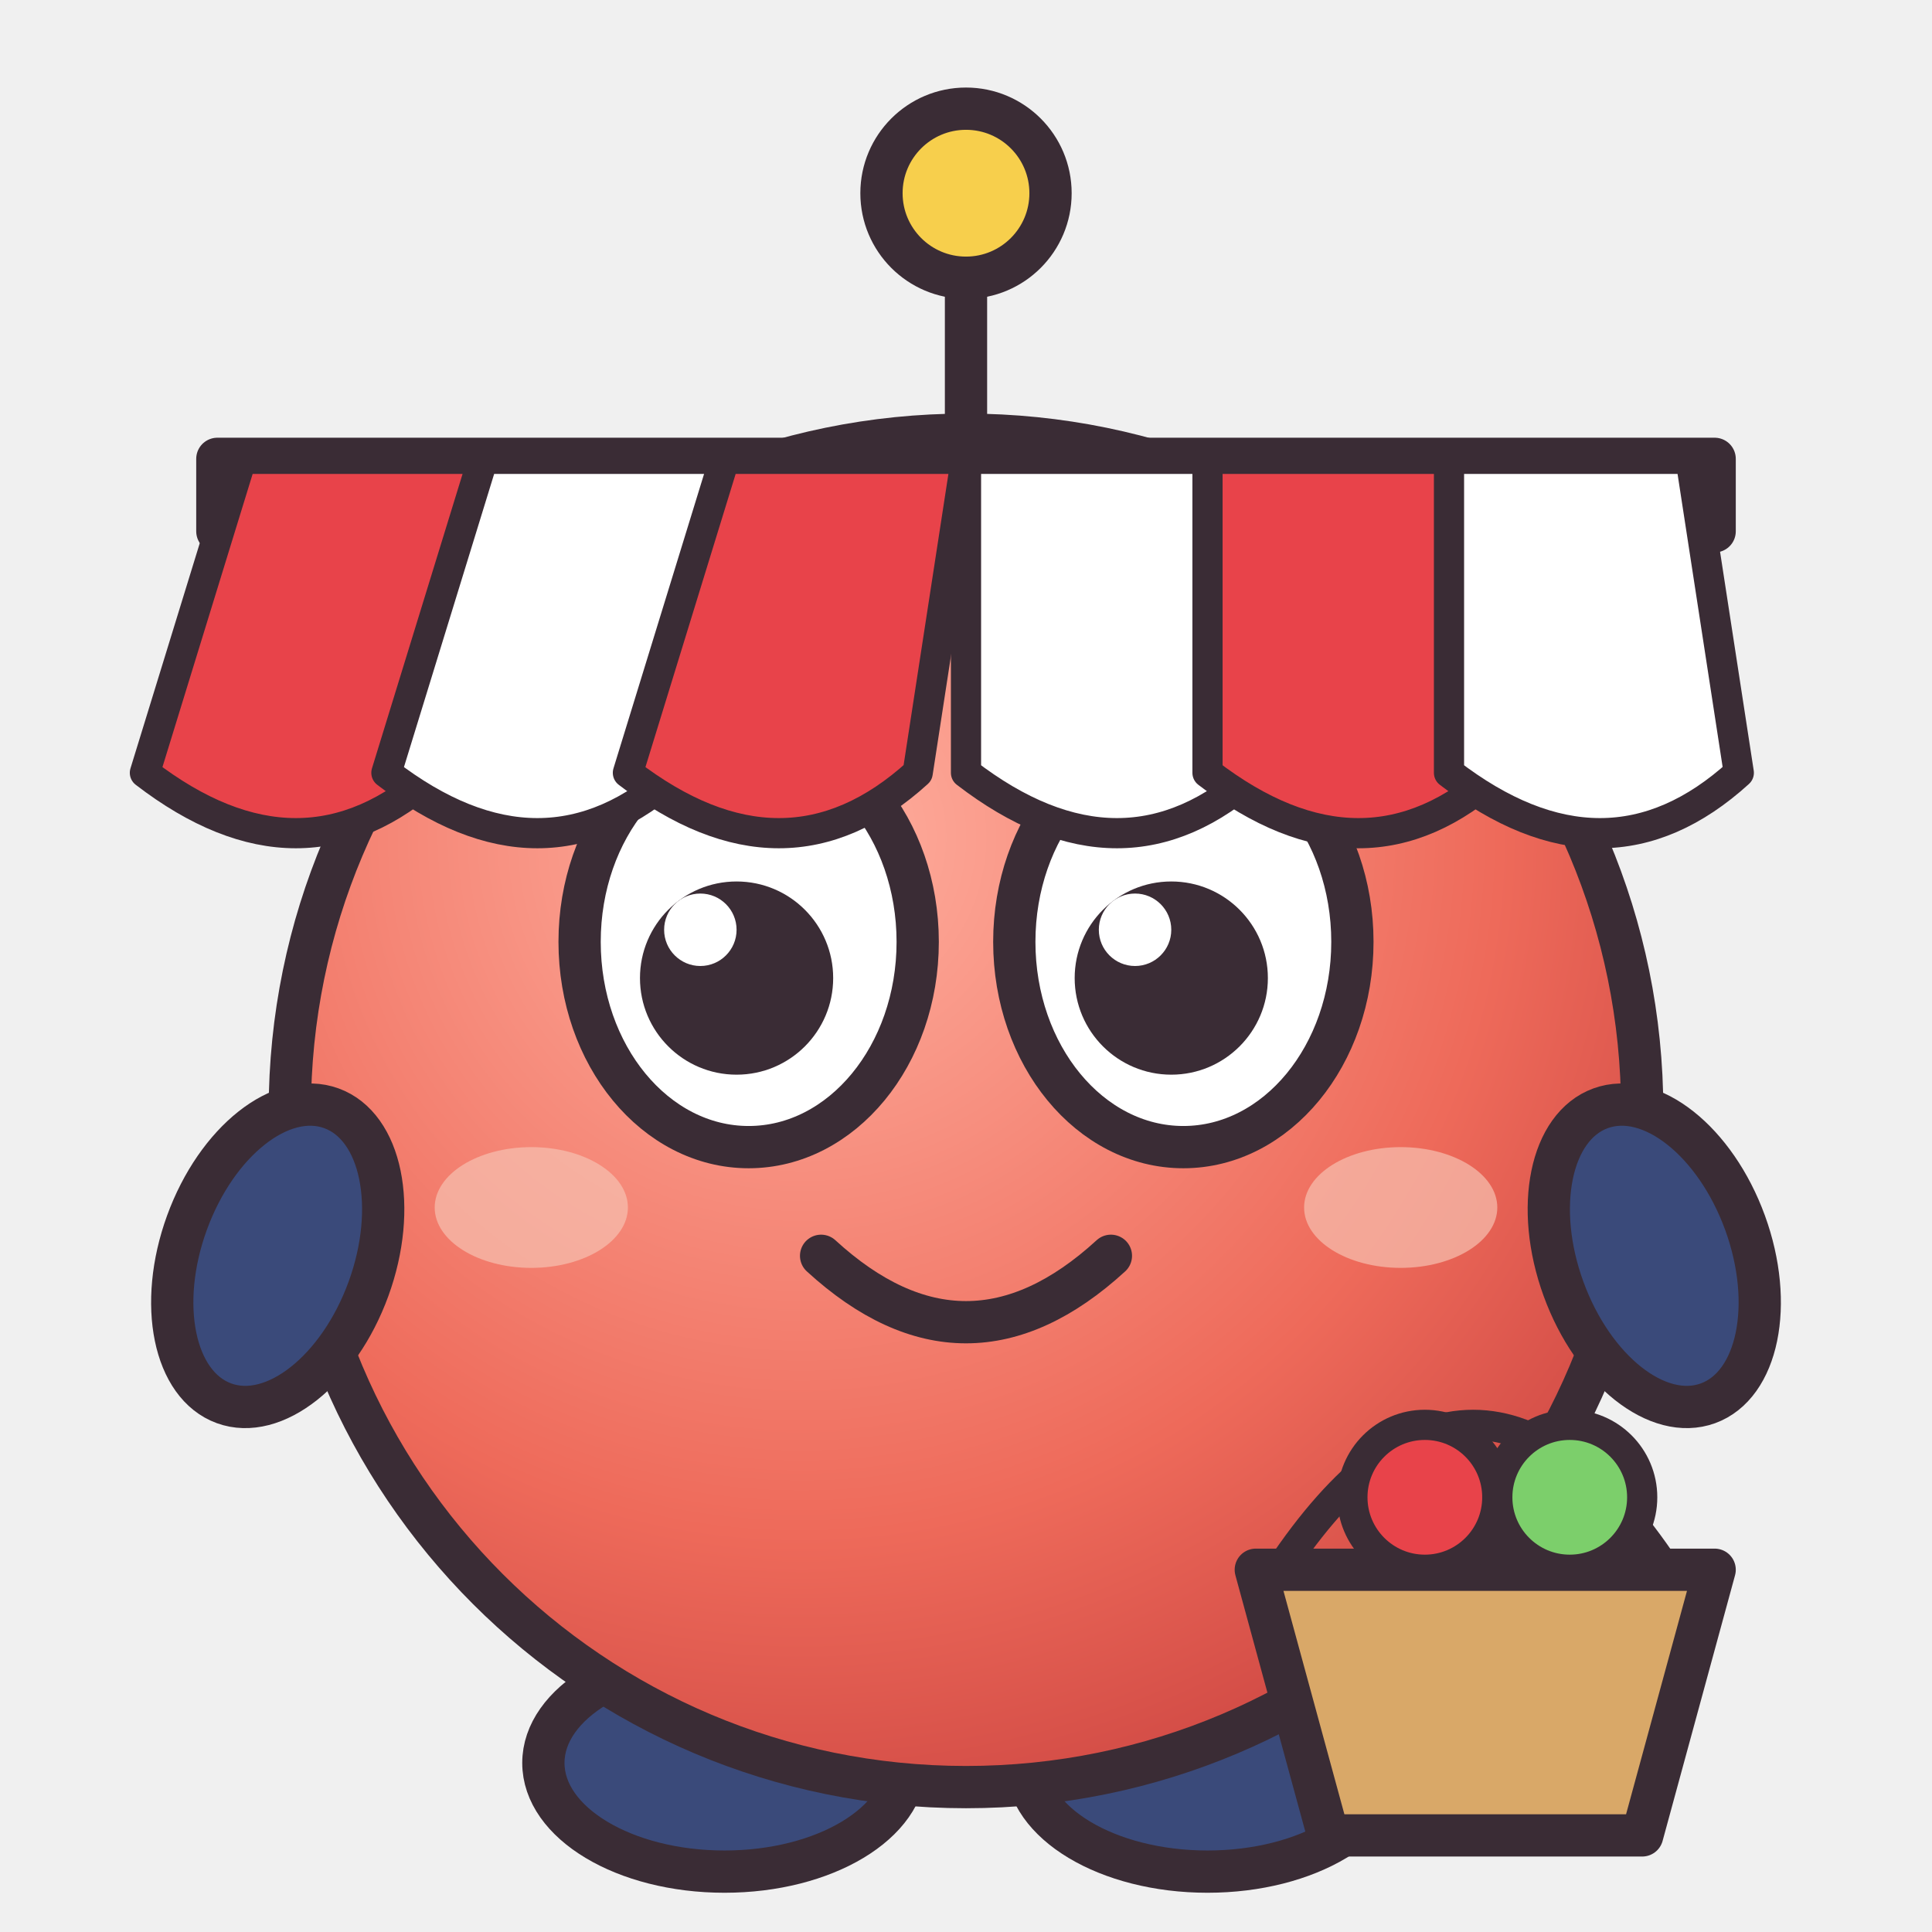
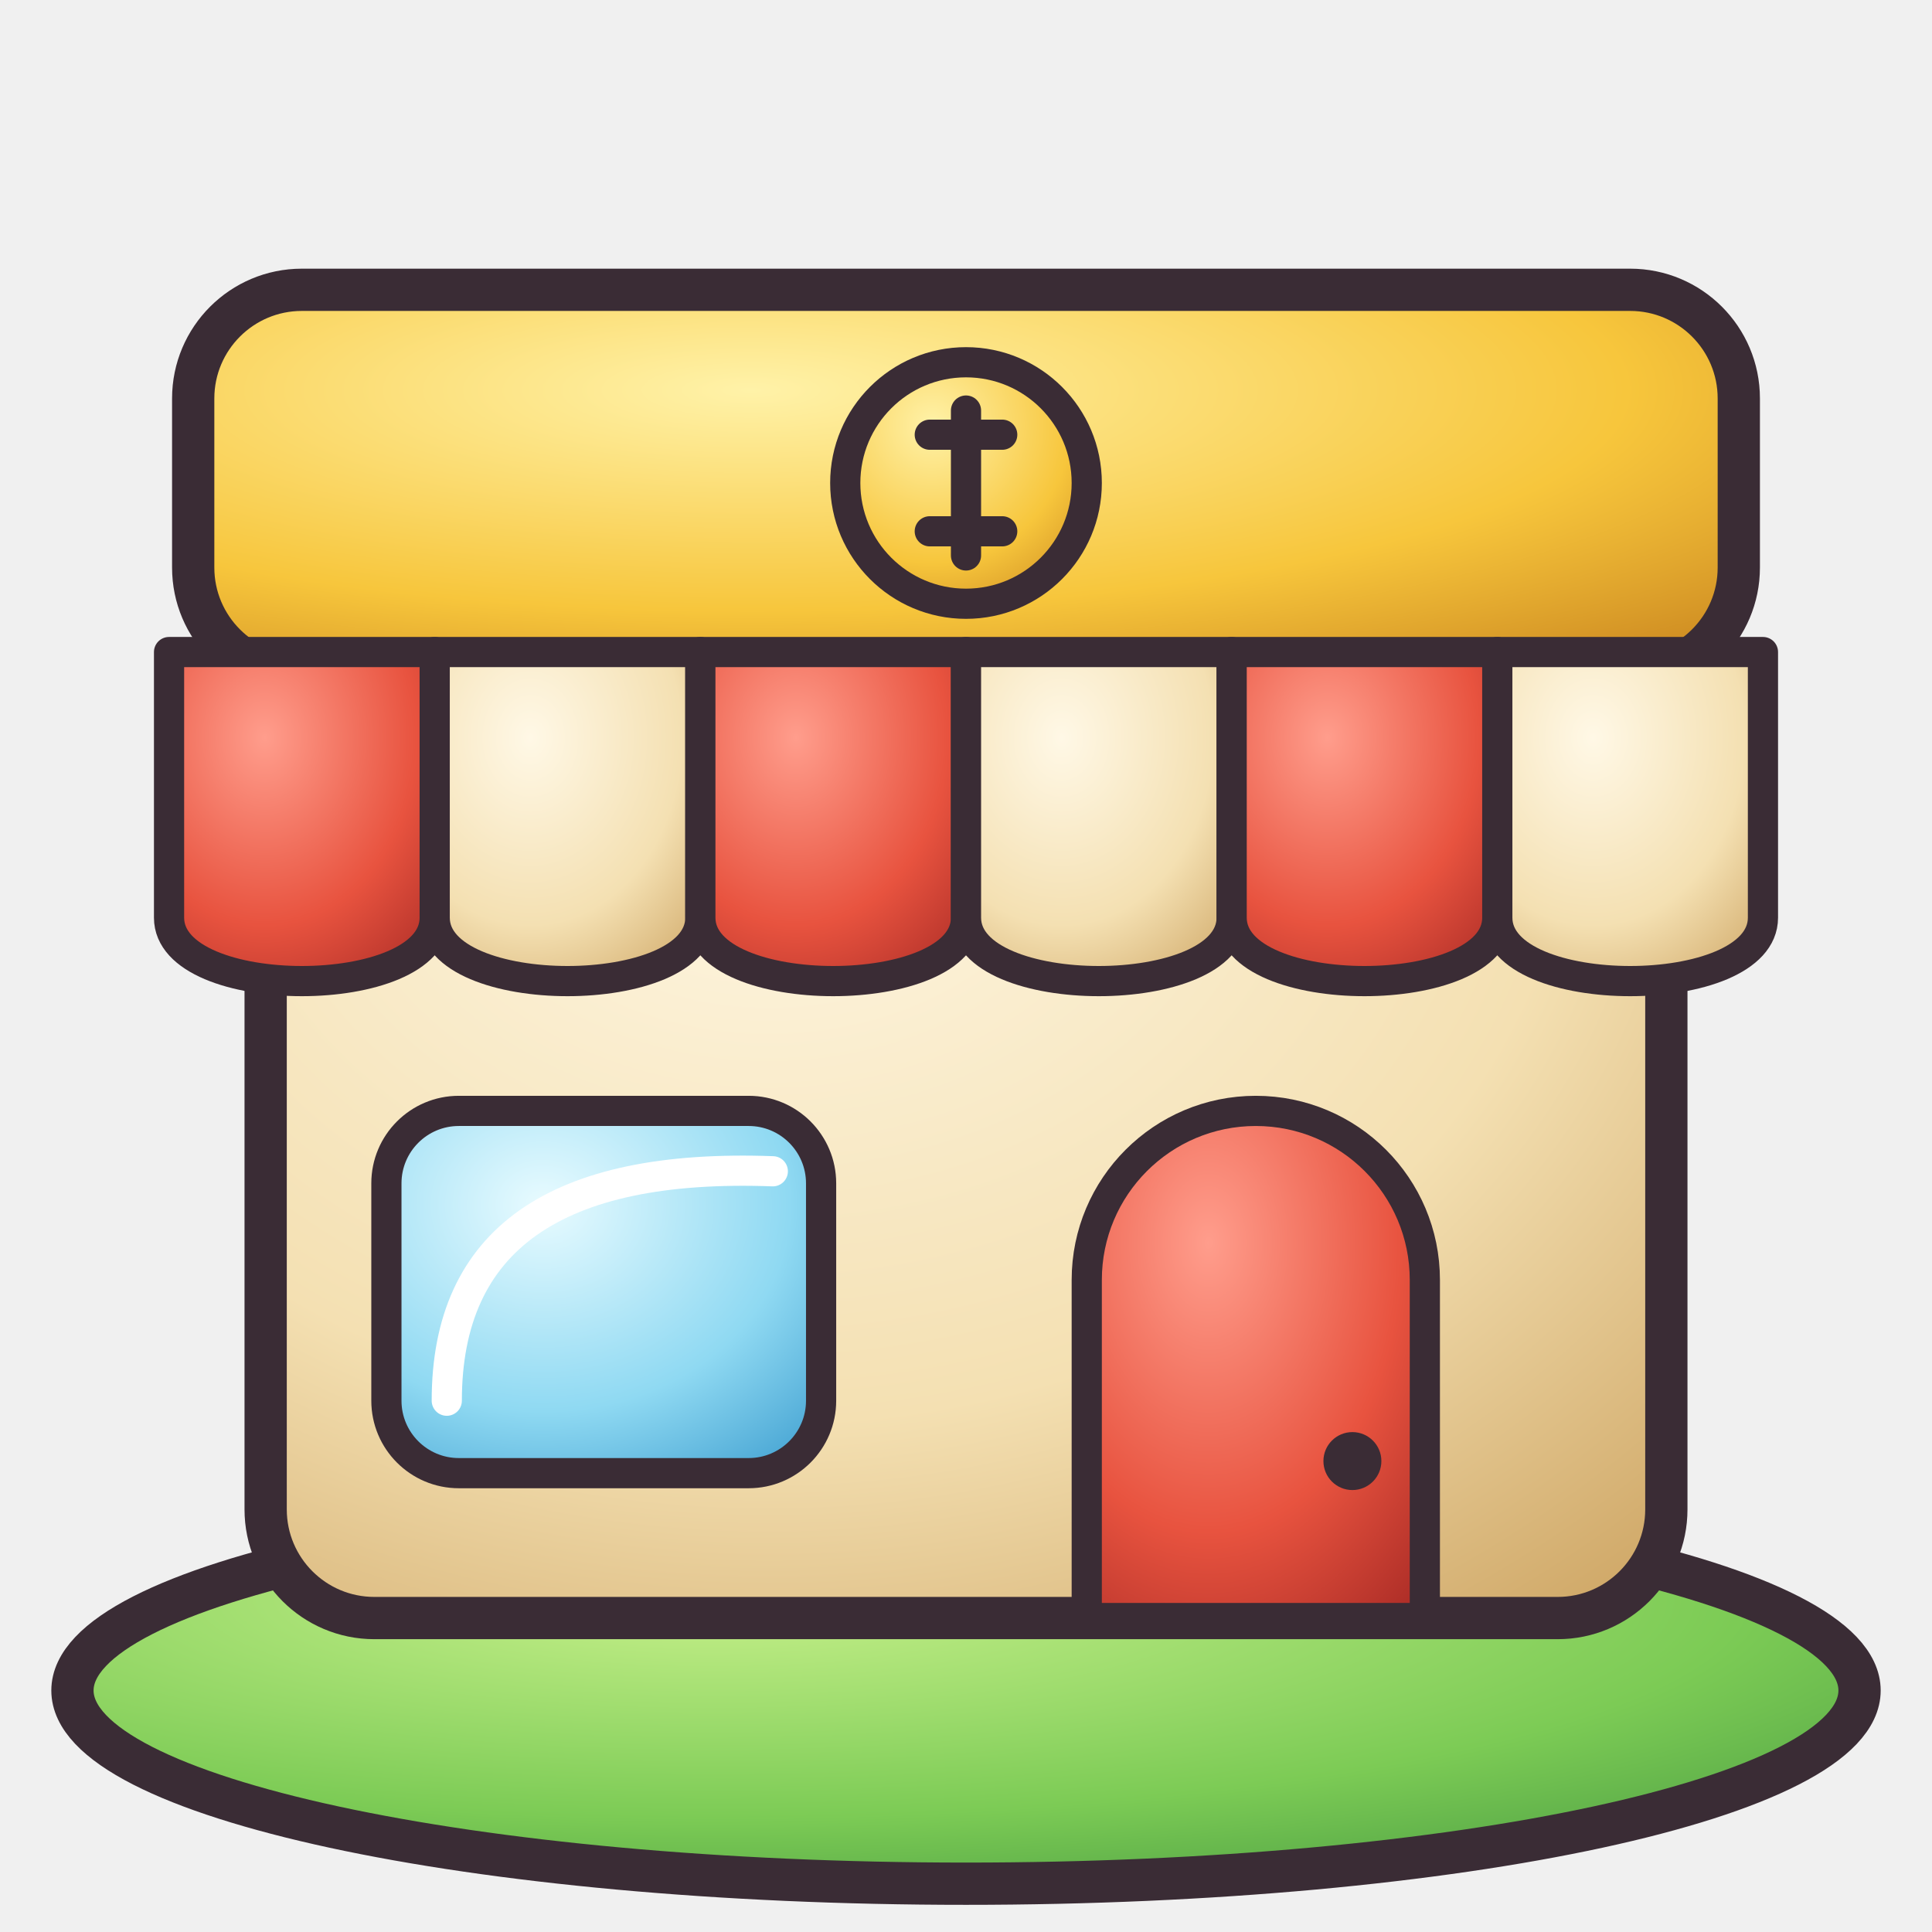
<svg xmlns="http://www.w3.org/2000/svg" viewBox="0 0 160 160" width="160" height="160">
  <defs>
-     <radialGradient id="b" cx=".38" cy=".3" r=".85">
-       <stop offset="0" stop-color="#ffb0a0" />
-       <stop offset=".6" stop-color="#ee6a5a" />
-       <stop offset="1" stop-color="#c23a3a" />
+     <radialGradient id="grass" cx=".36" cy=".26" r=".95">
+       <stop offset="0" stop-color="#c6f08a" />
+       <stop offset=".6" stop-color="#7ccb55" />
+       <stop offset="1" stop-color="#43963f" />
+     </radialGradient>
+     <radialGradient id="glass" cx=".36" cy=".26" r=".95">
+       <stop offset="0" stop-color="#e8fbff" />
+       <stop offset=".6" stop-color="#8fd9f2" />
+       <stop offset="1" stop-color="#3f9fd0" />
+     </radialGradient>
+     <radialGradient id="smoke" cx=".36" cy=".26" r=".95">
+       <stop offset="0" stop-color="#ffffff" />
+       <stop offset=".6" stop-color="#e4e8ee" />
+       <stop offset="1" stop-color="#aeb7c4" />
+     </radialGradient>
+     <radialGradient id="red" cx=".36" cy=".26" r=".95">
+       <stop offset="0" stop-color="#ff9d8c" />
+       <stop offset=".6" stop-color="#e8533f" />
+       <stop offset="1" stop-color="#ab2c26" />
+     </radialGradient>
+     <radialGradient id="steel" cx=".36" cy=".26" r=".95">
+       <stop offset="0" stop-color="#eef2f7" />
+       <stop offset=".6" stop-color="#aab6c6" />
+       <stop offset="1" stop-color="#6a7788" />
+     </radialGradient>
+     <radialGradient id="brick" cx=".36" cy=".26" r=".95">
+       <stop offset="0" stop-color="#f2a878" />
+       <stop offset=".6" stop-color="#cf6a42" />
+       <stop offset="1" stop-color="#94402a" />
+     </radialGradient>
+     <radialGradient id="wood" cx=".36" cy=".26" r=".95">
+       <stop offset="0" stop-color="#e8b878" />
+       <stop offset=".6" stop-color="#c07f42" />
+       <stop offset="1" stop-color="#7f4d24" />
+     </radialGradient>
+     <radialGradient id="cream" cx=".36" cy=".26" r=".95">
+       <stop offset="0" stop-color="#fff8e6" />
+       <stop offset=".6" stop-color="#f4e0b2" />
+       <stop offset="1" stop-color="#cfa766" />
+     </radialGradient>
+     <radialGradient id="gold" cx=".36" cy=".26" r=".95">
+       <stop offset="0" stop-color="#fff2a8" />
+       <stop offset=".6" stop-color="#f7c63c" />
+       <stop offset="1" stop-color="#c9841e" />
+     </radialGradient>
+     <radialGradient id="green" cx=".36" cy=".26" r=".95">
+       <stop offset="0" stop-color="#d6f7a6" />
+       <stop offset=".6" stop-color="#74cc5a" />
+       <stop offset="1" stop-color="#2f8a44" />
    </radialGradient>
  </defs>
-   <path d="M26 104h6M134 104h6" stroke="#3a2c35" />
-   <ellipse cx="60" cy="146" rx="15" ry="9" fill="#3a4a7a" stroke="#3a2c35" stroke-width="3.5" stroke-linejoin="round" stroke-linecap="round" />
-   <ellipse cx="100" cy="146" rx="15" ry="9" fill="#3a4a7a" stroke="#3a2c35" stroke-width="3.5" stroke-linejoin="round" stroke-linecap="round" />
-   <circle cx="80" cy="92" r="56" fill="url(#b)" stroke="#3a2c35" stroke-width="3.5" stroke-linejoin="round" stroke-linecap="round" />
-   <path d="M104 130h38l-6 22h-26z" fill="#d9a868" stroke="#3a2c35" stroke-width="3.5" stroke-linejoin="round" stroke-linecap="round" />
-   <path d="M106 130q16-24 32 0" fill="none" stroke="#3a2c35" stroke-width="2.5" stroke-linejoin="round" stroke-linecap="round" />
-   <circle cx="118" cy="124" r="6" fill="#e8434a" stroke="#3a2c35" stroke-width="2.5" stroke-linejoin="round" stroke-linecap="round" />
-   <circle cx="130" cy="124" r="6" fill="#7ccf6b" stroke="#3a2c35" stroke-width="2.5" stroke-linejoin="round" stroke-linecap="round" />
-   <ellipse cx="23" cy="104" rx="8" ry="13" transform="rotate(20 23 104)" fill="#3a4a7a" stroke="#3a2c35" stroke-width="3.5" stroke-linejoin="round" stroke-linecap="round" />
-   <ellipse cx="137" cy="104" rx="8" ry="13" transform="rotate(-20 137 104)" fill="#3a4a7a" stroke="#3a2c35" stroke-width="3.5" stroke-linejoin="round" stroke-linecap="round" />
-   <ellipse cx="62" cy="78" rx="14" ry="17" fill="#fff" stroke="#3a2c35" stroke-width="3.5" stroke-linejoin="round" stroke-linecap="round" />
-   <circle cx="61" cy="81" r="8" fill="#3a2c35" />
-   <circle cx="58" cy="77" r="3" fill="#fff" />
-   <ellipse cx="98" cy="78" rx="14" ry="17" fill="#fff" stroke="#3a2c35" stroke-width="3.5" stroke-linejoin="round" stroke-linecap="round" />
-   <circle cx="97" cy="81" r="8" fill="#3a2c35" />
-   <circle cx="94" cy="77" r="3" fill="#fff" />
-   <path d="M68 104q12 11 24 0" fill="none" stroke="#3a2c35" stroke-width="3.5" stroke-linejoin="round" stroke-linecap="round" />
-   <ellipse cx="44" cy="100" rx="8" ry="5" fill="#f7c0b0" opacity=".7" />
-   <ellipse cx="116" cy="100" rx="8" ry="5" fill="#f7c0b0" opacity=".7" />
-   <path d="M18 38h124v6H18z" fill="#4a5262" stroke="#3a2c35" stroke-width="3.5" stroke-linejoin="round" stroke-linecap="round" />
-   <path d="M20 38h20l-4 26q-11 10-24 0z" fill="#e8434a" stroke="#3a2c35" stroke-width="2.5" stroke-linejoin="round" stroke-linecap="round" />
-   <path d="M40 38h20l-4 26q-11 10-24 0z" fill="#fff" stroke="#3a2c35" stroke-width="2.5" stroke-linejoin="round" stroke-linecap="round" />
-   <path d="M60 38h20l-4 26q-11 10-24 0z" fill="#e8434a" stroke="#3a2c35" stroke-width="2.5" stroke-linejoin="round" stroke-linecap="round" />
-   <path d="M80 38h20l4 26q-11 10-24 0z" fill="#fff" stroke="#3a2c35" stroke-width="2.5" stroke-linejoin="round" stroke-linecap="round" />
-   <path d="M100 38h20l4 26q-11 10-24 0z" fill="#e8434a" stroke="#3a2c35" stroke-width="2.5" stroke-linejoin="round" stroke-linecap="round" />
-   <path d="M120 38h20l4 26q-11 10-24 0z" fill="#fff" stroke="#3a2c35" stroke-width="2.5" stroke-linejoin="round" stroke-linecap="round" />
-   <path d="M80 22v14" stroke="#3a2c35" stroke-width="3.5" stroke-linejoin="round" stroke-linecap="round" />
-   <circle cx="80" cy="16" r="7" fill="#f7cf4c" stroke="#3a2c35" stroke-width="3.5" stroke-linejoin="round" stroke-linecap="round" />
+   <ellipse cx="80" cy="140" rx="74" ry="16" fill="url(#grass)" stroke="#3a2c35" stroke-width="3.5" stroke-linejoin="round" stroke-linecap="round" />
+   <rect x="22" y="40" width="116" height="94" rx="9" fill="url(#cream)" stroke="#3a2c35" stroke-width="3.5" stroke-linejoin="round" stroke-linecap="round" />
+   <rect x="16" y="24" width="128" height="32" rx="9" fill="url(#gold)" stroke="#3a2c35" stroke-width="3.5" stroke-linejoin="round" stroke-linecap="round" />
+   <circle cx="80" cy="40" r="10" fill="url(#gold)" stroke="#3a2c35" stroke-width="2.5" stroke-linejoin="round" stroke-linecap="round" />
+   <path d="M77 36h6M77 44h6M80 34v12" stroke="#3a2c35" stroke-width="2.5" stroke-linecap="round" />
+   <path d="M14 54h22v22c0 7-22 7-22 0z" fill="url(#red)" stroke="#3a2c35" stroke-width="2.5" stroke-linejoin="round" stroke-linecap="round" />
+   <path d="M36 54h22v22c0 7-22 7-22 0z" fill="url(#cream)" stroke="#3a2c35" stroke-width="2.5" stroke-linejoin="round" stroke-linecap="round" />
+   <path d="M58 54h22v22c0 7-22 7-22 0z" fill="url(#red)" stroke="#3a2c35" stroke-width="2.5" stroke-linejoin="round" stroke-linecap="round" />
+   <path d="M80 54h22v22c0 7-22 7-22 0z" fill="url(#cream)" stroke="#3a2c35" stroke-width="2.5" stroke-linejoin="round" stroke-linecap="round" />
+   <path d="M102 54h22v22c0 7-22 7-22 0z" fill="url(#red)" stroke="#3a2c35" stroke-width="2.5" stroke-linejoin="round" stroke-linecap="round" />
+   <path d="M124 54h22v22c0 7-22 7-22 0z" fill="url(#cream)" stroke="#3a2c35" stroke-width="2.5" stroke-linejoin="round" stroke-linecap="round" />
+   <rect x="32" y="92" width="36" height="30" rx="6" fill="url(#glass)" stroke="#3a2c35" stroke-width="2.5" stroke-linejoin="round" stroke-linecap="round" />
+   <path d="M37 116q0-20 27-19" fill="none" stroke="#fff" stroke-width="2.5" stroke-linecap="round" />
+   <path d="M90 134v-28.0a14.0 14.0 0 0 1 28 0v28.0z" fill="url(#red)" stroke="#3a2c35" stroke-width="2.5" stroke-linejoin="round" stroke-linecap="round" />
+   <circle cx="112" cy="121" r="2.4" fill="#3a2c35" />
</svg>
